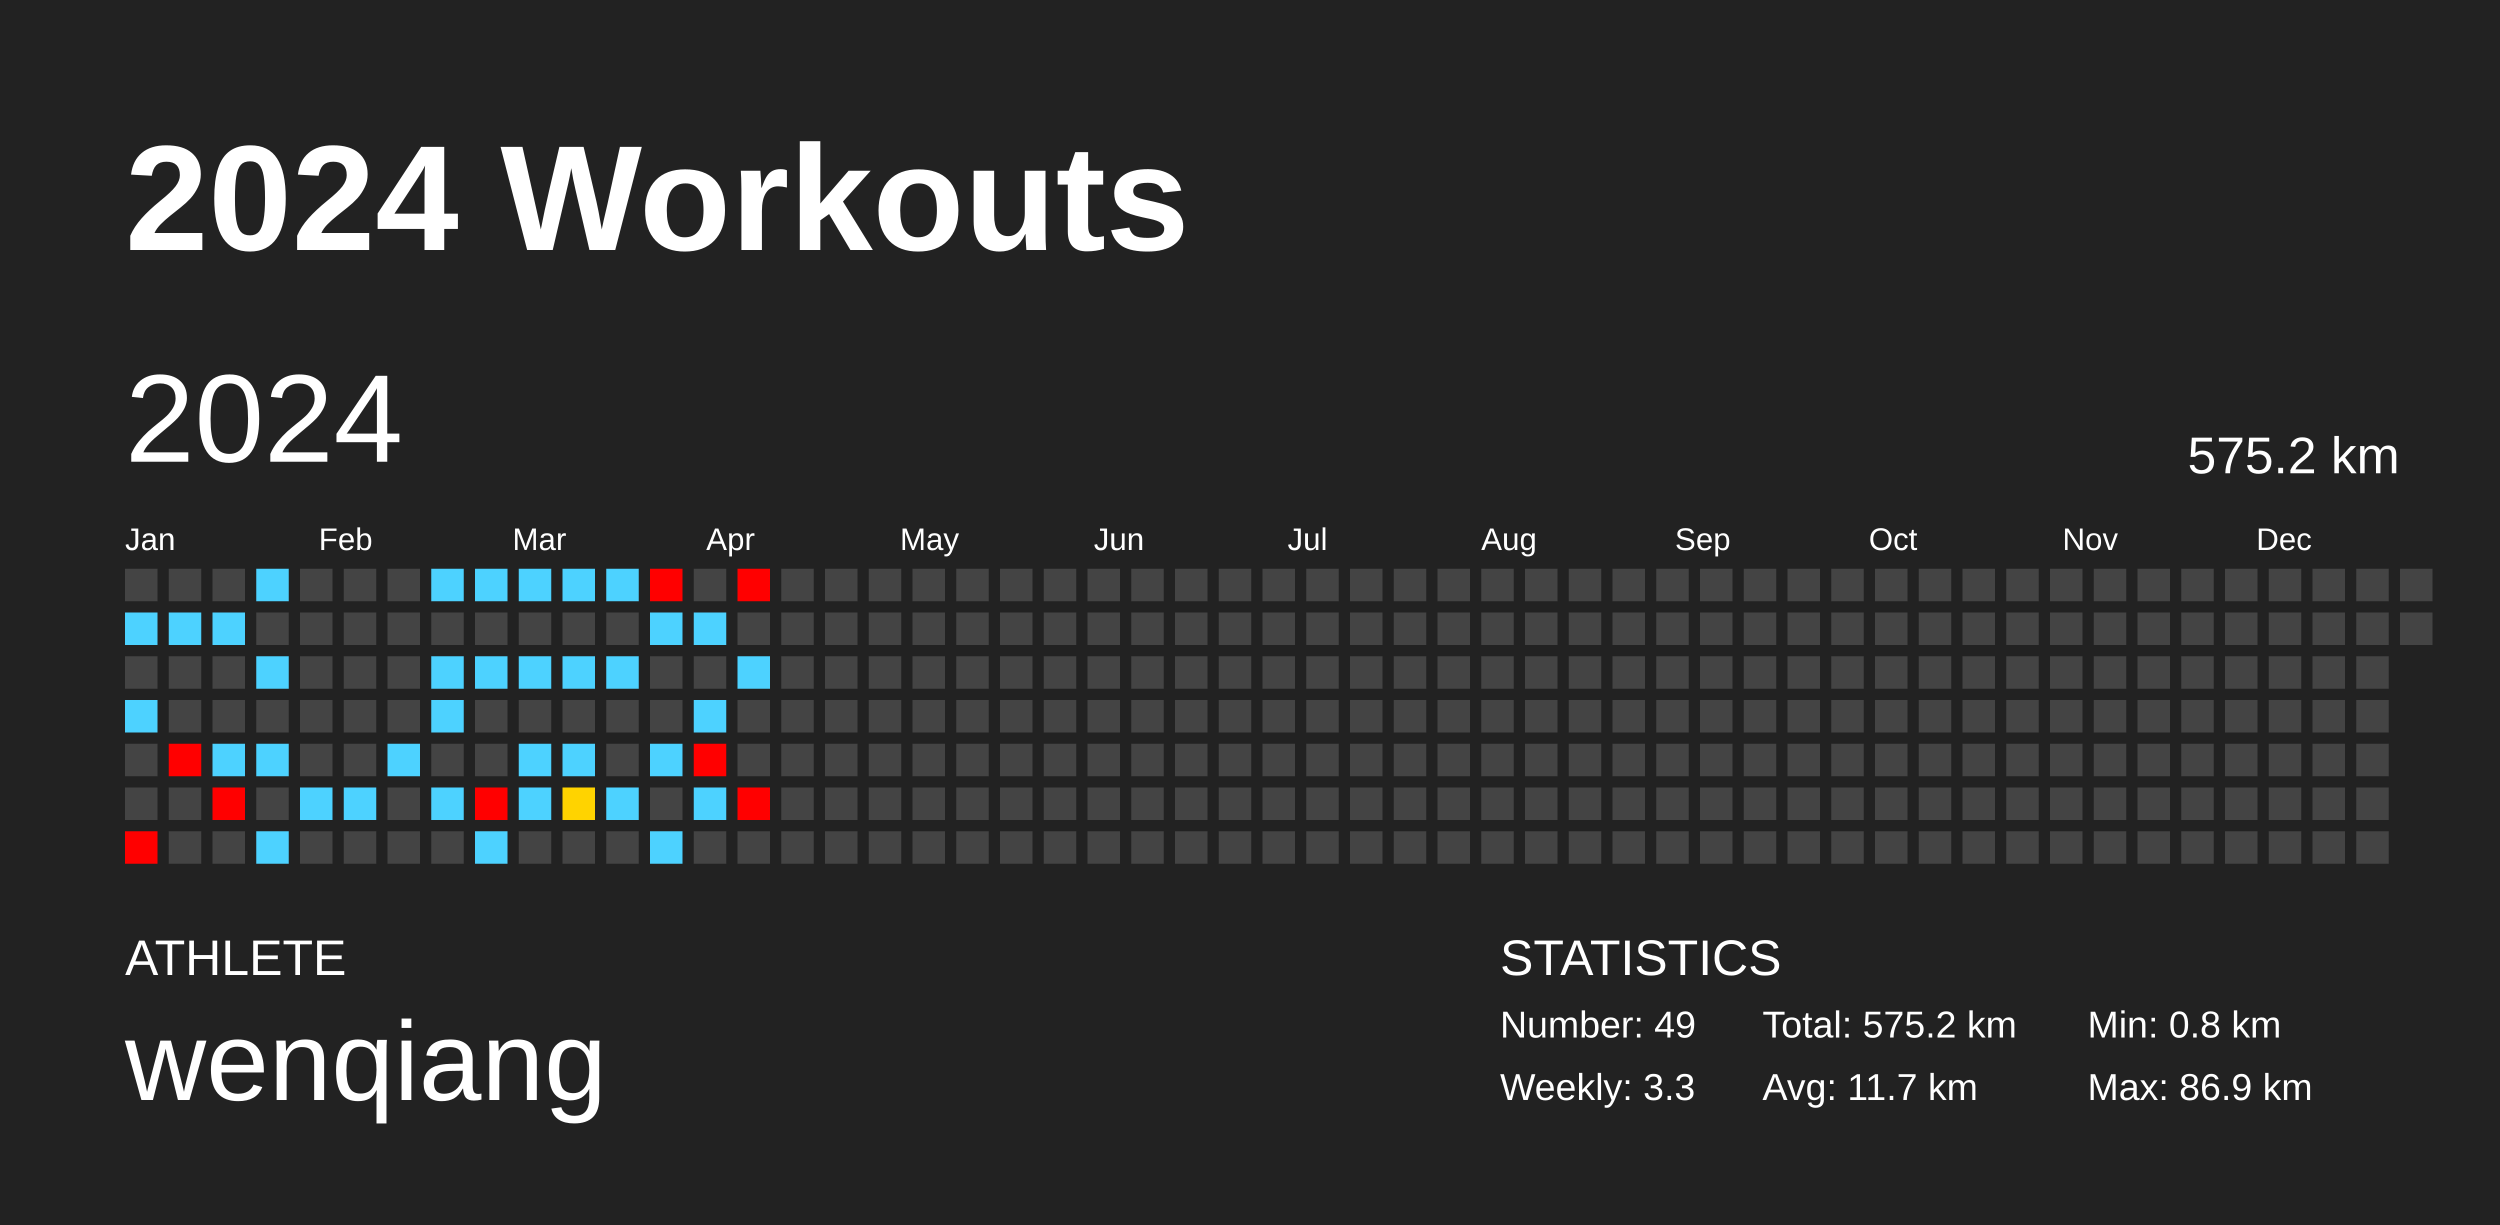
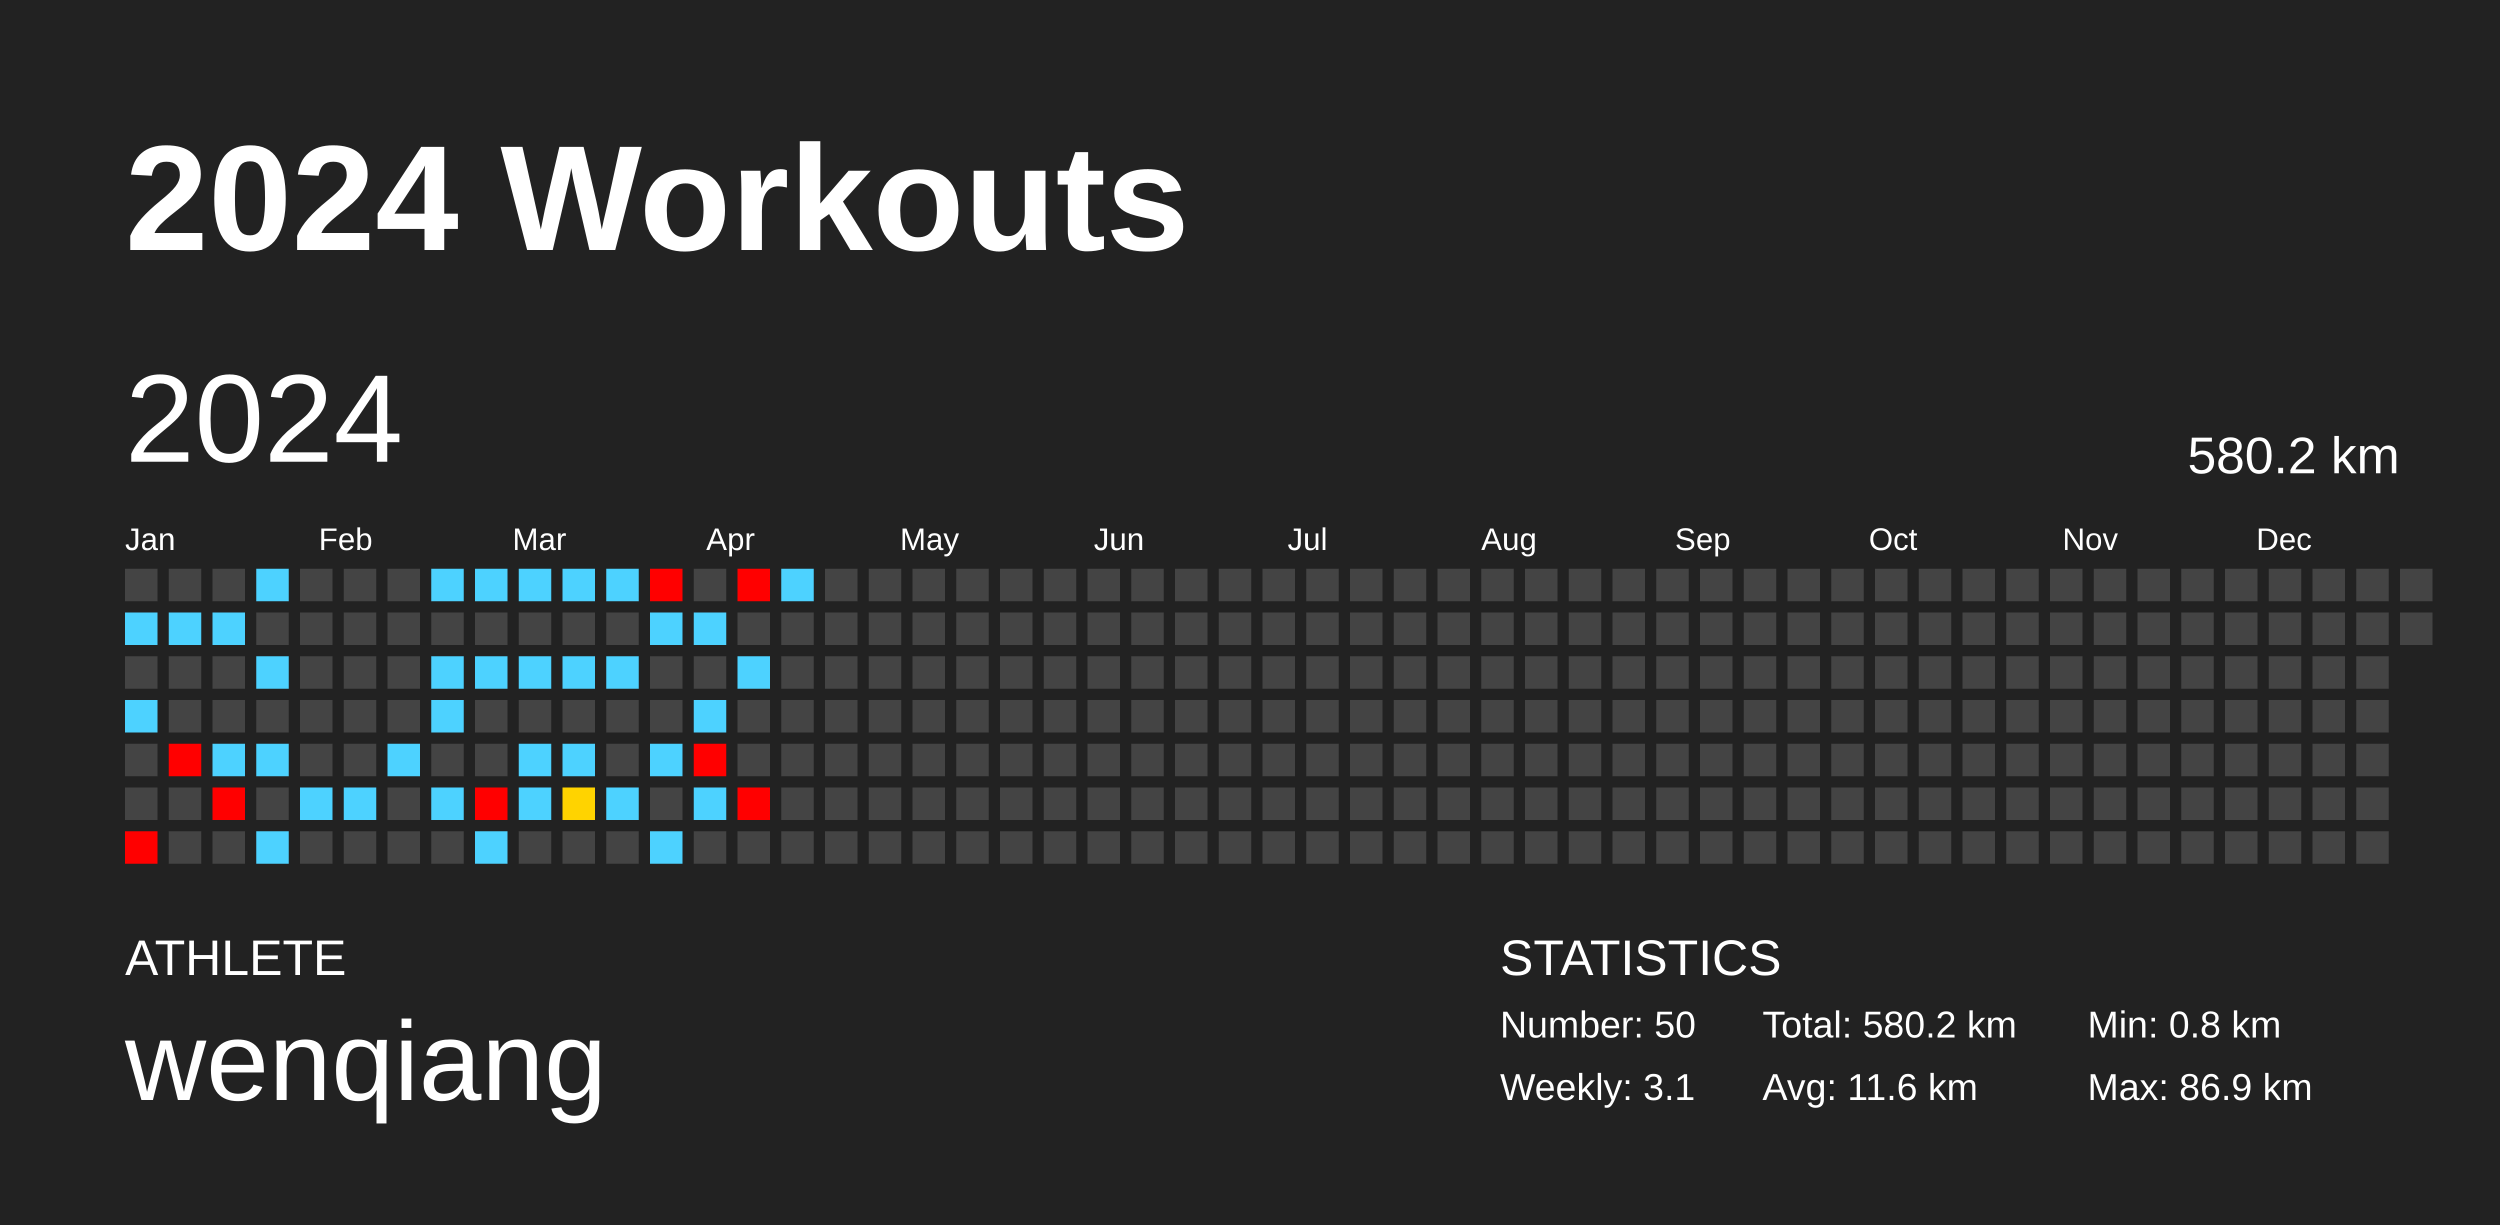
<svg xmlns="http://www.w3.org/2000/svg" baseProfile="full" height="98mm" version="1.1" viewBox="0,0,200,98" width="200mm">
  <defs />
  <rect fill="#222222" height="98" width="200" x="0" y="0" />
  <text fill="#FFFFFF" style="font-size:12px; font-family:Arial; font-weight:bold;" x="10" y="20">2024 Workouts</text>
  <text fill="#FFFFFF" style="font-size:4px; font-family:Arial" x="10" y="78">ATHLETE</text>
  <text fill="#FFFFFF" style="font-size:9px; font-family:Arial" x="10" y="88">wenqiang</text>
  <text fill="#FFFFFF" style="font-size:4px; font-family:Arial" x="120" y="78">STATISTICS</text>
-   <text fill="#FFFFFF" style="font-size:3px; font-family:Arial" x="120" y="83">Number: 49</text>
-   <text fill="#FFFFFF" style="font-size:3px; font-family:Arial" x="120" y="88">Weekly: 3.3</text>
-   <text fill="#FFFFFF" style="font-size:3px; font-family:Arial" x="141" y="83">Total: 575.2 km</text>
-   <text fill="#FFFFFF" style="font-size:3px; font-family:Arial" x="141" y="88">Avg: 11.7 km</text>
+   <text fill="#FFFFFF" style="font-size:3px; font-family:Arial" x="120" y="83">Number: 50</text>
+   <text fill="#FFFFFF" style="font-size:3px; font-family:Arial" x="120" y="88">Weekly: 3.1</text>
+   <text fill="#FFFFFF" style="font-size:3px; font-family:Arial" x="141" y="83">Total: 580.2 km</text>
+   <text fill="#FFFFFF" style="font-size:3px; font-family:Arial" x="141" y="88">Avg: 11.6 km</text>
  <text fill="#FFFFFF" style="font-size:3px; font-family:Arial" x="167" y="83">Min: 0.8 km</text>
  <text fill="#FFFFFF" style="font-size:3px; font-family:Arial" x="167" y="88">Max: 86.9 km</text>
  <text dominant-baseline="hanging" fill="#FFFFFF" style="font-size:10.0px; font-family:Arial;" x="10" y="30">2024</text>
-   <text dominant-baseline="hanging" fill="#FFFFFF" style="font-size:4.125px; font-family:Arial;" x="175" y="35">575.2 km</text>
+   <text dominant-baseline="hanging" fill="#FFFFFF" style="font-size:4.125px; font-family:Arial;" x="175" y="35">580.2 km</text>
  <text fill="#FFFFFF" style="font-size:2.5px; font-family:Arial" x="10.0" y="44">Jan</text>
  <text fill="#FFFFFF" style="font-size:2.5px; font-family:Arial" x="25.5" y="44">Feb</text>
  <text fill="#FFFFFF" style="font-size:2.5px; font-family:Arial" x="41.0" y="44">Mar</text>
  <text fill="#FFFFFF" style="font-size:2.5px; font-family:Arial" x="56.5" y="44">Apr</text>
  <text fill="#FFFFFF" style="font-size:2.5px; font-family:Arial" x="72.0" y="44">May</text>
  <text fill="#FFFFFF" style="font-size:2.5px; font-family:Arial" x="87.5" y="44">Jun</text>
  <text fill="#FFFFFF" style="font-size:2.5px; font-family:Arial" x="103.0" y="44">Jul</text>
  <text fill="#FFFFFF" style="font-size:2.5px; font-family:Arial" x="118.5" y="44">Aug</text>
  <text fill="#FFFFFF" style="font-size:2.5px; font-family:Arial" x="134.0" y="44">Sep</text>
  <text fill="#FFFFFF" style="font-size:2.5px; font-family:Arial" x="149.5" y="44">Oct</text>
  <text fill="#FFFFFF" style="font-size:2.5px; font-family:Arial" x="165.0" y="44">Nov</text>
  <text fill="#FFFFFF" style="font-size:2.5px; font-family:Arial" x="180.5" y="44">Dec</text>
  <rect fill="#444444" height="2.6" width="2.6" x="10.0" y="45.5" />
  <rect fill="#4dd2ff" height="2.6" width="2.6" x="10.0" y="49.0" />
  <rect fill="#444444" height="2.6" width="2.6" x="10.0" y="52.5" />
  <rect fill="#4dd2ff" height="2.6" width="2.6" x="10.0" y="56.0" />
  <rect fill="#444444" height="2.6" width="2.6" x="10.0" y="59.5" />
  <rect fill="#444444" height="2.6" width="2.6" x="10.0" y="63.0" />
  <rect fill="red" height="2.6" width="2.6" x="10.0" y="66.5" />
  <rect fill="#444444" height="2.6" width="2.6" x="13.5" y="45.5" />
  <rect fill="#4dd2ff" height="2.6" width="2.6" x="13.5" y="49.0" />
  <rect fill="#444444" height="2.6" width="2.6" x="13.5" y="52.5" />
  <rect fill="#444444" height="2.6" width="2.6" x="13.5" y="56.0" />
  <rect fill="red" height="2.6" width="2.6" x="13.5" y="59.5" />
  <rect fill="#444444" height="2.6" width="2.6" x="13.5" y="63.0" />
  <rect fill="#444444" height="2.6" width="2.6" x="13.5" y="66.5" />
  <rect fill="#444444" height="2.6" width="2.6" x="17.0" y="45.5" />
  <rect fill="#4dd2ff" height="2.6" width="2.6" x="17.0" y="49.0" />
  <rect fill="#444444" height="2.6" width="2.6" x="17.0" y="52.5" />
  <rect fill="#444444" height="2.6" width="2.6" x="17.0" y="56.0" />
  <rect fill="#4dd2ff" height="2.6" width="2.6" x="17.0" y="59.5" />
  <rect fill="red" height="2.6" width="2.6" x="17.0" y="63.0" />
  <rect fill="#444444" height="2.6" width="2.6" x="17.0" y="66.5" />
  <rect fill="#4dd2ff" height="2.6" width="2.6" x="20.5" y="45.5" />
  <rect fill="#444444" height="2.6" width="2.6" x="20.5" y="49.0" />
  <rect fill="#4dd2ff" height="2.6" width="2.6" x="20.5" y="52.5" />
  <rect fill="#444444" height="2.6" width="2.6" x="20.5" y="56.0" />
  <rect fill="#4dd2ff" height="2.6" width="2.6" x="20.5" y="59.5" />
  <rect fill="#444444" height="2.6" width="2.6" x="20.5" y="63.0" />
  <rect fill="#4dd2ff" height="2.6" width="2.6" x="20.5" y="66.5" />
  <rect fill="#444444" height="2.6" width="2.6" x="24.0" y="45.5" />
  <rect fill="#444444" height="2.6" width="2.6" x="24.0" y="49.0" />
  <rect fill="#444444" height="2.6" width="2.6" x="24.0" y="52.5" />
  <rect fill="#444444" height="2.6" width="2.6" x="24.0" y="56.0" />
  <rect fill="#444444" height="2.6" width="2.6" x="24.0" y="59.5" />
  <rect fill="#4dd2ff" height="2.6" width="2.6" x="24.0" y="63.0" />
  <rect fill="#444444" height="2.6" width="2.6" x="24.0" y="66.5" />
  <rect fill="#444444" height="2.6" width="2.6" x="27.5" y="45.5" />
  <rect fill="#444444" height="2.6" width="2.6" x="27.5" y="49.0" />
  <rect fill="#444444" height="2.6" width="2.6" x="27.5" y="52.5" />
  <rect fill="#444444" height="2.6" width="2.6" x="27.5" y="56.0" />
  <rect fill="#444444" height="2.6" width="2.6" x="27.5" y="59.5" />
  <rect fill="#4dd2ff" height="2.6" width="2.6" x="27.5" y="63.0" />
  <rect fill="#444444" height="2.6" width="2.6" x="27.5" y="66.5" />
  <rect fill="#444444" height="2.6" width="2.6" x="31.0" y="45.5" />
  <rect fill="#444444" height="2.6" width="2.6" x="31.0" y="49.0" />
  <rect fill="#444444" height="2.6" width="2.6" x="31.0" y="52.5" />
  <rect fill="#444444" height="2.6" width="2.6" x="31.0" y="56.0" />
  <rect fill="#4dd2ff" height="2.6" width="2.6" x="31.0" y="59.5" />
  <rect fill="#444444" height="2.6" width="2.6" x="31.0" y="63.0" />
  <rect fill="#444444" height="2.6" width="2.6" x="31.0" y="66.5" />
  <rect fill="#4dd2ff" height="2.6" width="2.6" x="34.5" y="45.5" />
  <rect fill="#444444" height="2.6" width="2.6" x="34.5" y="49.0" />
  <rect fill="#4dd2ff" height="2.6" width="2.6" x="34.5" y="52.5" />
  <rect fill="#4dd2ff" height="2.6" width="2.6" x="34.5" y="56.0" />
  <rect fill="#444444" height="2.6" width="2.6" x="34.5" y="59.5" />
  <rect fill="#4dd2ff" height="2.6" width="2.6" x="34.5" y="63.0" />
  <rect fill="#444444" height="2.6" width="2.6" x="34.5" y="66.5" />
  <rect fill="#4dd2ff" height="2.6" width="2.6" x="38.0" y="45.5" />
  <rect fill="#444444" height="2.6" width="2.6" x="38.0" y="49.0" />
  <rect fill="#4dd2ff" height="2.6" width="2.6" x="38.0" y="52.5" />
  <rect fill="#444444" height="2.6" width="2.6" x="38.0" y="56.0" />
  <rect fill="#444444" height="2.6" width="2.6" x="38.0" y="59.5" />
  <rect fill="red" height="2.6" width="2.6" x="38.0" y="63.0" />
  <rect fill="#4dd2ff" height="2.6" width="2.6" x="38.0" y="66.5" />
  <rect fill="#4dd2ff" height="2.6" width="2.6" x="41.5" y="45.5" />
  <rect fill="#444444" height="2.6" width="2.6" x="41.5" y="49.0" />
  <rect fill="#4dd2ff" height="2.6" width="2.6" x="41.5" y="52.5" />
  <rect fill="#444444" height="2.6" width="2.6" x="41.5" y="56.0" />
  <rect fill="#4dd2ff" height="2.6" width="2.6" x="41.5" y="59.5" />
  <rect fill="#4dd2ff" height="2.6" width="2.6" x="41.5" y="63.0" />
  <rect fill="#444444" height="2.6" width="2.6" x="41.5" y="66.5" />
  <rect fill="#4dd2ff" height="2.6" width="2.6" x="45.0" y="45.5" />
  <rect fill="#444444" height="2.6" width="2.6" x="45.0" y="49.0" />
  <rect fill="#4dd2ff" height="2.6" width="2.6" x="45.0" y="52.5" />
  <rect fill="#444444" height="2.6" width="2.6" x="45.0" y="56.0" />
  <rect fill="#4dd2ff" height="2.6" width="2.6" x="45.0" y="59.5" />
  <rect fill="#ffd300" height="2.6" width="2.6" x="45.0" y="63.0" />
  <rect fill="#444444" height="2.6" width="2.6" x="45.0" y="66.5" />
  <rect fill="#4dd2ff" height="2.6" width="2.6" x="48.5" y="45.5" />
  <rect fill="#444444" height="2.6" width="2.6" x="48.5" y="49.0" />
  <rect fill="#4dd2ff" height="2.6" width="2.6" x="48.5" y="52.5" />
  <rect fill="#444444" height="2.6" width="2.6" x="48.5" y="56.0" />
  <rect fill="#444444" height="2.6" width="2.6" x="48.5" y="59.5" />
  <rect fill="#4dd2ff" height="2.6" width="2.6" x="48.5" y="63.0" />
  <rect fill="#444444" height="2.6" width="2.6" x="48.5" y="66.5" />
  <rect fill="red" height="2.6" width="2.6" x="52.0" y="45.5" />
  <rect fill="#4dd2ff" height="2.6" width="2.6" x="52.0" y="49.0" />
  <rect fill="#444444" height="2.6" width="2.6" x="52.0" y="52.5" />
  <rect fill="#444444" height="2.6" width="2.6" x="52.0" y="56.0" />
  <rect fill="#4dd2ff" height="2.6" width="2.6" x="52.0" y="59.5" />
  <rect fill="#444444" height="2.6" width="2.6" x="52.0" y="63.0" />
  <rect fill="#4dd2ff" height="2.6" width="2.6" x="52.0" y="66.5" />
  <rect fill="#444444" height="2.6" width="2.6" x="55.5" y="45.5" />
  <rect fill="#4dd2ff" height="2.6" width="2.6" x="55.5" y="49.0" />
  <rect fill="#444444" height="2.6" width="2.6" x="55.5" y="52.5" />
  <rect fill="#4dd2ff" height="2.6" width="2.6" x="55.5" y="56.0" />
  <rect fill="red" height="2.6" width="2.6" x="55.5" y="59.5" />
  <rect fill="#4dd2ff" height="2.6" width="2.6" x="55.5" y="63.0" />
  <rect fill="#444444" height="2.6" width="2.6" x="55.5" y="66.5" />
  <rect fill="red" height="2.6" width="2.6" x="59.0" y="45.5" />
  <rect fill="#444444" height="2.6" width="2.6" x="59.0" y="49.0" />
  <rect fill="#4dd2ff" height="2.6" width="2.6" x="59.0" y="52.5" />
  <rect fill="#444444" height="2.6" width="2.6" x="59.0" y="56.0" />
  <rect fill="#444444" height="2.6" width="2.6" x="59.0" y="59.5" />
  <rect fill="red" height="2.6" width="2.6" x="59.0" y="63.0" />
  <rect fill="#444444" height="2.6" width="2.6" x="59.0" y="66.5" />
-   <rect fill="#444444" height="2.6" width="2.6" x="62.5" y="45.5" />
+   <rect fill="#4dd2ff" height="2.6" width="2.6" x="62.5" y="45.5" />
  <rect fill="#444444" height="2.6" width="2.6" x="62.5" y="49.0" />
  <rect fill="#444444" height="2.6" width="2.6" x="62.5" y="52.5" />
  <rect fill="#444444" height="2.6" width="2.6" x="62.5" y="56.0" />
  <rect fill="#444444" height="2.6" width="2.6" x="62.5" y="59.5" />
  <rect fill="#444444" height="2.6" width="2.6" x="62.5" y="63.0" />
  <rect fill="#444444" height="2.6" width="2.6" x="62.5" y="66.5" />
  <rect fill="#444444" height="2.6" width="2.6" x="66.0" y="45.5" />
  <rect fill="#444444" height="2.6" width="2.6" x="66.0" y="49.0" />
  <rect fill="#444444" height="2.6" width="2.6" x="66.0" y="52.5" />
  <rect fill="#444444" height="2.6" width="2.6" x="66.0" y="56.0" />
  <rect fill="#444444" height="2.6" width="2.6" x="66.0" y="59.5" />
  <rect fill="#444444" height="2.6" width="2.6" x="66.0" y="63.0" />
  <rect fill="#444444" height="2.6" width="2.6" x="66.0" y="66.5" />
  <rect fill="#444444" height="2.6" width="2.6" x="69.5" y="45.5" />
  <rect fill="#444444" height="2.6" width="2.6" x="69.5" y="49.0" />
  <rect fill="#444444" height="2.6" width="2.6" x="69.5" y="52.5" />
  <rect fill="#444444" height="2.6" width="2.6" x="69.5" y="56.0" />
  <rect fill="#444444" height="2.6" width="2.6" x="69.5" y="59.5" />
  <rect fill="#444444" height="2.6" width="2.6" x="69.5" y="63.0" />
  <rect fill="#444444" height="2.6" width="2.6" x="69.5" y="66.5" />
  <rect fill="#444444" height="2.6" width="2.6" x="73.0" y="45.5" />
  <rect fill="#444444" height="2.6" width="2.6" x="73.0" y="49.0" />
  <rect fill="#444444" height="2.6" width="2.6" x="73.0" y="52.5" />
  <rect fill="#444444" height="2.6" width="2.6" x="73.0" y="56.0" />
  <rect fill="#444444" height="2.6" width="2.6" x="73.0" y="59.5" />
  <rect fill="#444444" height="2.6" width="2.6" x="73.0" y="63.0" />
  <rect fill="#444444" height="2.6" width="2.6" x="73.0" y="66.5" />
  <rect fill="#444444" height="2.6" width="2.6" x="76.5" y="45.5" />
  <rect fill="#444444" height="2.6" width="2.6" x="76.5" y="49.0" />
  <rect fill="#444444" height="2.6" width="2.6" x="76.5" y="52.5" />
  <rect fill="#444444" height="2.6" width="2.6" x="76.5" y="56.0" />
  <rect fill="#444444" height="2.6" width="2.6" x="76.5" y="59.5" />
  <rect fill="#444444" height="2.6" width="2.6" x="76.5" y="63.0" />
  <rect fill="#444444" height="2.6" width="2.6" x="76.5" y="66.5" />
  <rect fill="#444444" height="2.6" width="2.6" x="80.0" y="45.5" />
  <rect fill="#444444" height="2.6" width="2.6" x="80.0" y="49.0" />
  <rect fill="#444444" height="2.6" width="2.6" x="80.0" y="52.5" />
  <rect fill="#444444" height="2.6" width="2.6" x="80.0" y="56.0" />
  <rect fill="#444444" height="2.6" width="2.6" x="80.0" y="59.5" />
  <rect fill="#444444" height="2.6" width="2.6" x="80.0" y="63.0" />
  <rect fill="#444444" height="2.6" width="2.6" x="80.0" y="66.5" />
  <rect fill="#444444" height="2.6" width="2.6" x="83.5" y="45.5" />
  <rect fill="#444444" height="2.6" width="2.6" x="83.5" y="49.0" />
  <rect fill="#444444" height="2.6" width="2.6" x="83.5" y="52.5" />
  <rect fill="#444444" height="2.6" width="2.6" x="83.5" y="56.0" />
  <rect fill="#444444" height="2.6" width="2.6" x="83.5" y="59.5" />
  <rect fill="#444444" height="2.6" width="2.6" x="83.5" y="63.0" />
  <rect fill="#444444" height="2.6" width="2.6" x="83.5" y="66.5" />
  <rect fill="#444444" height="2.6" width="2.6" x="87.0" y="45.5" />
  <rect fill="#444444" height="2.6" width="2.6" x="87.0" y="49.0" />
  <rect fill="#444444" height="2.6" width="2.6" x="87.0" y="52.5" />
  <rect fill="#444444" height="2.6" width="2.6" x="87.0" y="56.0" />
  <rect fill="#444444" height="2.6" width="2.6" x="87.0" y="59.5" />
  <rect fill="#444444" height="2.6" width="2.6" x="87.0" y="63.0" />
  <rect fill="#444444" height="2.6" width="2.6" x="87.0" y="66.5" />
  <rect fill="#444444" height="2.6" width="2.6" x="90.5" y="45.5" />
  <rect fill="#444444" height="2.6" width="2.6" x="90.5" y="49.0" />
  <rect fill="#444444" height="2.6" width="2.6" x="90.5" y="52.5" />
  <rect fill="#444444" height="2.6" width="2.6" x="90.5" y="56.0" />
  <rect fill="#444444" height="2.6" width="2.6" x="90.5" y="59.5" />
  <rect fill="#444444" height="2.6" width="2.6" x="90.5" y="63.0" />
  <rect fill="#444444" height="2.6" width="2.6" x="90.5" y="66.5" />
  <rect fill="#444444" height="2.6" width="2.6" x="94.0" y="45.5" />
  <rect fill="#444444" height="2.6" width="2.6" x="94.0" y="49.0" />
  <rect fill="#444444" height="2.6" width="2.6" x="94.0" y="52.5" />
  <rect fill="#444444" height="2.6" width="2.6" x="94.0" y="56.0" />
  <rect fill="#444444" height="2.6" width="2.6" x="94.0" y="59.5" />
  <rect fill="#444444" height="2.6" width="2.6" x="94.0" y="63.0" />
  <rect fill="#444444" height="2.6" width="2.6" x="94.0" y="66.5" />
  <rect fill="#444444" height="2.6" width="2.6" x="97.5" y="45.5" />
  <rect fill="#444444" height="2.6" width="2.6" x="97.5" y="49.0" />
  <rect fill="#444444" height="2.6" width="2.6" x="97.5" y="52.5" />
  <rect fill="#444444" height="2.6" width="2.6" x="97.5" y="56.0" />
  <rect fill="#444444" height="2.6" width="2.6" x="97.5" y="59.5" />
  <rect fill="#444444" height="2.6" width="2.6" x="97.5" y="63.0" />
  <rect fill="#444444" height="2.6" width="2.6" x="97.5" y="66.5" />
  <rect fill="#444444" height="2.6" width="2.6" x="101.0" y="45.5" />
  <rect fill="#444444" height="2.6" width="2.6" x="101.0" y="49.0" />
  <rect fill="#444444" height="2.6" width="2.6" x="101.0" y="52.5" />
  <rect fill="#444444" height="2.6" width="2.6" x="101.0" y="56.0" />
  <rect fill="#444444" height="2.6" width="2.6" x="101.0" y="59.5" />
  <rect fill="#444444" height="2.6" width="2.6" x="101.0" y="63.0" />
  <rect fill="#444444" height="2.6" width="2.6" x="101.0" y="66.5" />
  <rect fill="#444444" height="2.6" width="2.6" x="104.5" y="45.5" />
  <rect fill="#444444" height="2.6" width="2.6" x="104.5" y="49.0" />
  <rect fill="#444444" height="2.6" width="2.6" x="104.5" y="52.5" />
  <rect fill="#444444" height="2.6" width="2.6" x="104.5" y="56.0" />
  <rect fill="#444444" height="2.6" width="2.6" x="104.5" y="59.5" />
  <rect fill="#444444" height="2.6" width="2.6" x="104.5" y="63.0" />
  <rect fill="#444444" height="2.6" width="2.6" x="104.5" y="66.5" />
  <rect fill="#444444" height="2.6" width="2.6" x="108.0" y="45.5" />
  <rect fill="#444444" height="2.6" width="2.6" x="108.0" y="49.0" />
  <rect fill="#444444" height="2.6" width="2.6" x="108.0" y="52.5" />
  <rect fill="#444444" height="2.6" width="2.6" x="108.0" y="56.0" />
  <rect fill="#444444" height="2.6" width="2.6" x="108.0" y="59.5" />
  <rect fill="#444444" height="2.6" width="2.6" x="108.0" y="63.0" />
  <rect fill="#444444" height="2.6" width="2.6" x="108.0" y="66.5" />
  <rect fill="#444444" height="2.6" width="2.6" x="111.5" y="45.5" />
  <rect fill="#444444" height="2.6" width="2.6" x="111.5" y="49.0" />
  <rect fill="#444444" height="2.6" width="2.6" x="111.5" y="52.5" />
  <rect fill="#444444" height="2.6" width="2.6" x="111.5" y="56.0" />
  <rect fill="#444444" height="2.6" width="2.6" x="111.5" y="59.5" />
  <rect fill="#444444" height="2.6" width="2.6" x="111.5" y="63.0" />
  <rect fill="#444444" height="2.6" width="2.6" x="111.5" y="66.5" />
  <rect fill="#444444" height="2.6" width="2.6" x="115.0" y="45.5" />
  <rect fill="#444444" height="2.6" width="2.6" x="115.0" y="49.0" />
  <rect fill="#444444" height="2.6" width="2.6" x="115.0" y="52.5" />
  <rect fill="#444444" height="2.6" width="2.6" x="115.0" y="56.0" />
  <rect fill="#444444" height="2.6" width="2.6" x="115.0" y="59.5" />
  <rect fill="#444444" height="2.6" width="2.6" x="115.0" y="63.0" />
  <rect fill="#444444" height="2.6" width="2.6" x="115.0" y="66.5" />
  <rect fill="#444444" height="2.6" width="2.6" x="118.5" y="45.5" />
  <rect fill="#444444" height="2.6" width="2.6" x="118.5" y="49.0" />
  <rect fill="#444444" height="2.6" width="2.6" x="118.5" y="52.5" />
  <rect fill="#444444" height="2.6" width="2.6" x="118.5" y="56.0" />
  <rect fill="#444444" height="2.6" width="2.6" x="118.5" y="59.5" />
  <rect fill="#444444" height="2.6" width="2.6" x="118.5" y="63.0" />
  <rect fill="#444444" height="2.6" width="2.6" x="118.5" y="66.5" />
  <rect fill="#444444" height="2.6" width="2.6" x="122.0" y="45.5" />
  <rect fill="#444444" height="2.6" width="2.6" x="122.0" y="49.0" />
  <rect fill="#444444" height="2.6" width="2.6" x="122.0" y="52.5" />
  <rect fill="#444444" height="2.6" width="2.6" x="122.0" y="56.0" />
  <rect fill="#444444" height="2.6" width="2.6" x="122.0" y="59.5" />
  <rect fill="#444444" height="2.6" width="2.6" x="122.0" y="63.0" />
  <rect fill="#444444" height="2.6" width="2.6" x="122.0" y="66.5" />
  <rect fill="#444444" height="2.6" width="2.6" x="125.5" y="45.5" />
  <rect fill="#444444" height="2.6" width="2.6" x="125.5" y="49.0" />
  <rect fill="#444444" height="2.6" width="2.6" x="125.5" y="52.5" />
  <rect fill="#444444" height="2.6" width="2.6" x="125.5" y="56.0" />
  <rect fill="#444444" height="2.6" width="2.6" x="125.5" y="59.5" />
  <rect fill="#444444" height="2.6" width="2.6" x="125.5" y="63.0" />
  <rect fill="#444444" height="2.6" width="2.6" x="125.5" y="66.5" />
  <rect fill="#444444" height="2.6" width="2.6" x="129.0" y="45.5" />
  <rect fill="#444444" height="2.6" width="2.6" x="129.0" y="49.0" />
  <rect fill="#444444" height="2.6" width="2.6" x="129.0" y="52.5" />
  <rect fill="#444444" height="2.6" width="2.6" x="129.0" y="56.0" />
  <rect fill="#444444" height="2.6" width="2.6" x="129.0" y="59.5" />
  <rect fill="#444444" height="2.6" width="2.6" x="129.0" y="63.0" />
  <rect fill="#444444" height="2.6" width="2.6" x="129.0" y="66.5" />
  <rect fill="#444444" height="2.6" width="2.6" x="132.5" y="45.5" />
  <rect fill="#444444" height="2.6" width="2.6" x="132.5" y="49.0" />
  <rect fill="#444444" height="2.6" width="2.6" x="132.5" y="52.5" />
  <rect fill="#444444" height="2.6" width="2.6" x="132.5" y="56.0" />
  <rect fill="#444444" height="2.6" width="2.6" x="132.5" y="59.5" />
  <rect fill="#444444" height="2.6" width="2.6" x="132.5" y="63.0" />
  <rect fill="#444444" height="2.6" width="2.6" x="132.5" y="66.5" />
  <rect fill="#444444" height="2.6" width="2.6" x="136.0" y="45.5" />
  <rect fill="#444444" height="2.6" width="2.6" x="136.0" y="49.0" />
  <rect fill="#444444" height="2.6" width="2.6" x="136.0" y="52.5" />
  <rect fill="#444444" height="2.6" width="2.6" x="136.0" y="56.0" />
  <rect fill="#444444" height="2.6" width="2.6" x="136.0" y="59.5" />
  <rect fill="#444444" height="2.6" width="2.6" x="136.0" y="63.0" />
  <rect fill="#444444" height="2.6" width="2.6" x="136.0" y="66.5" />
  <rect fill="#444444" height="2.6" width="2.6" x="139.5" y="45.5" />
  <rect fill="#444444" height="2.6" width="2.6" x="139.5" y="49.0" />
  <rect fill="#444444" height="2.6" width="2.6" x="139.5" y="52.5" />
  <rect fill="#444444" height="2.6" width="2.6" x="139.5" y="56.0" />
  <rect fill="#444444" height="2.6" width="2.6" x="139.5" y="59.5" />
  <rect fill="#444444" height="2.6" width="2.6" x="139.5" y="63.0" />
  <rect fill="#444444" height="2.6" width="2.6" x="139.5" y="66.5" />
  <rect fill="#444444" height="2.6" width="2.6" x="143.0" y="45.5" />
  <rect fill="#444444" height="2.6" width="2.6" x="143.0" y="49.0" />
  <rect fill="#444444" height="2.6" width="2.6" x="143.0" y="52.5" />
  <rect fill="#444444" height="2.6" width="2.6" x="143.0" y="56.0" />
  <rect fill="#444444" height="2.6" width="2.6" x="143.0" y="59.5" />
  <rect fill="#444444" height="2.6" width="2.6" x="143.0" y="63.0" />
  <rect fill="#444444" height="2.6" width="2.6" x="143.0" y="66.5" />
  <rect fill="#444444" height="2.6" width="2.6" x="146.5" y="45.5" />
  <rect fill="#444444" height="2.6" width="2.6" x="146.5" y="49.0" />
  <rect fill="#444444" height="2.6" width="2.6" x="146.5" y="52.5" />
  <rect fill="#444444" height="2.6" width="2.6" x="146.5" y="56.0" />
  <rect fill="#444444" height="2.6" width="2.6" x="146.5" y="59.5" />
  <rect fill="#444444" height="2.6" width="2.6" x="146.5" y="63.0" />
  <rect fill="#444444" height="2.6" width="2.6" x="146.5" y="66.5" />
  <rect fill="#444444" height="2.6" width="2.6" x="150.0" y="45.5" />
  <rect fill="#444444" height="2.6" width="2.6" x="150.0" y="49.0" />
  <rect fill="#444444" height="2.6" width="2.6" x="150.0" y="52.5" />
  <rect fill="#444444" height="2.6" width="2.6" x="150.0" y="56.0" />
  <rect fill="#444444" height="2.6" width="2.6" x="150.0" y="59.5" />
  <rect fill="#444444" height="2.6" width="2.6" x="150.0" y="63.0" />
  <rect fill="#444444" height="2.6" width="2.6" x="150.0" y="66.5" />
  <rect fill="#444444" height="2.6" width="2.6" x="153.5" y="45.5" />
  <rect fill="#444444" height="2.6" width="2.6" x="153.5" y="49.0" />
  <rect fill="#444444" height="2.6" width="2.6" x="153.5" y="52.5" />
  <rect fill="#444444" height="2.6" width="2.6" x="153.5" y="56.0" />
  <rect fill="#444444" height="2.6" width="2.6" x="153.5" y="59.5" />
  <rect fill="#444444" height="2.6" width="2.6" x="153.5" y="63.0" />
  <rect fill="#444444" height="2.6" width="2.6" x="153.5" y="66.5" />
  <rect fill="#444444" height="2.6" width="2.6" x="157.0" y="45.5" />
  <rect fill="#444444" height="2.6" width="2.6" x="157.0" y="49.0" />
  <rect fill="#444444" height="2.6" width="2.6" x="157.0" y="52.5" />
  <rect fill="#444444" height="2.6" width="2.6" x="157.0" y="56.0" />
  <rect fill="#444444" height="2.6" width="2.6" x="157.0" y="59.5" />
  <rect fill="#444444" height="2.6" width="2.6" x="157.0" y="63.0" />
  <rect fill="#444444" height="2.6" width="2.6" x="157.0" y="66.5" />
  <rect fill="#444444" height="2.6" width="2.6" x="160.5" y="45.5" />
  <rect fill="#444444" height="2.6" width="2.6" x="160.5" y="49.0" />
  <rect fill="#444444" height="2.6" width="2.6" x="160.5" y="52.5" />
  <rect fill="#444444" height="2.6" width="2.6" x="160.5" y="56.0" />
  <rect fill="#444444" height="2.6" width="2.6" x="160.5" y="59.5" />
  <rect fill="#444444" height="2.6" width="2.6" x="160.5" y="63.0" />
  <rect fill="#444444" height="2.6" width="2.6" x="160.5" y="66.5" />
  <rect fill="#444444" height="2.6" width="2.6" x="164.0" y="45.5" />
  <rect fill="#444444" height="2.6" width="2.6" x="164.0" y="49.0" />
  <rect fill="#444444" height="2.6" width="2.6" x="164.0" y="52.5" />
  <rect fill="#444444" height="2.6" width="2.6" x="164.0" y="56.0" />
  <rect fill="#444444" height="2.6" width="2.6" x="164.0" y="59.5" />
  <rect fill="#444444" height="2.6" width="2.6" x="164.0" y="63.0" />
  <rect fill="#444444" height="2.6" width="2.6" x="164.0" y="66.5" />
  <rect fill="#444444" height="2.6" width="2.6" x="167.5" y="45.5" />
  <rect fill="#444444" height="2.6" width="2.6" x="167.5" y="49.0" />
  <rect fill="#444444" height="2.6" width="2.6" x="167.5" y="52.5" />
  <rect fill="#444444" height="2.6" width="2.6" x="167.5" y="56.0" />
  <rect fill="#444444" height="2.6" width="2.6" x="167.5" y="59.5" />
  <rect fill="#444444" height="2.6" width="2.6" x="167.5" y="63.0" />
  <rect fill="#444444" height="2.6" width="2.6" x="167.5" y="66.5" />
  <rect fill="#444444" height="2.6" width="2.6" x="171.0" y="45.5" />
  <rect fill="#444444" height="2.6" width="2.6" x="171.0" y="49.0" />
  <rect fill="#444444" height="2.6" width="2.6" x="171.0" y="52.5" />
  <rect fill="#444444" height="2.6" width="2.6" x="171.0" y="56.0" />
  <rect fill="#444444" height="2.6" width="2.6" x="171.0" y="59.5" />
  <rect fill="#444444" height="2.6" width="2.6" x="171.0" y="63.0" />
  <rect fill="#444444" height="2.6" width="2.6" x="171.0" y="66.5" />
  <rect fill="#444444" height="2.6" width="2.6" x="174.5" y="45.5" />
  <rect fill="#444444" height="2.6" width="2.6" x="174.5" y="49.0" />
  <rect fill="#444444" height="2.6" width="2.6" x="174.5" y="52.5" />
  <rect fill="#444444" height="2.6" width="2.6" x="174.5" y="56.0" />
  <rect fill="#444444" height="2.6" width="2.6" x="174.5" y="59.5" />
  <rect fill="#444444" height="2.6" width="2.6" x="174.5" y="63.0" />
  <rect fill="#444444" height="2.6" width="2.6" x="174.5" y="66.5" />
  <rect fill="#444444" height="2.6" width="2.6" x="178.0" y="45.5" />
  <rect fill="#444444" height="2.6" width="2.6" x="178.0" y="49.0" />
  <rect fill="#444444" height="2.6" width="2.6" x="178.0" y="52.5" />
  <rect fill="#444444" height="2.6" width="2.6" x="178.0" y="56.0" />
  <rect fill="#444444" height="2.6" width="2.6" x="178.0" y="59.5" />
  <rect fill="#444444" height="2.6" width="2.6" x="178.0" y="63.0" />
  <rect fill="#444444" height="2.6" width="2.6" x="178.0" y="66.5" />
  <rect fill="#444444" height="2.6" width="2.6" x="181.5" y="45.5" />
  <rect fill="#444444" height="2.6" width="2.6" x="181.5" y="49.0" />
  <rect fill="#444444" height="2.6" width="2.6" x="181.5" y="52.5" />
  <rect fill="#444444" height="2.6" width="2.6" x="181.5" y="56.0" />
  <rect fill="#444444" height="2.6" width="2.6" x="181.5" y="59.5" />
  <rect fill="#444444" height="2.6" width="2.6" x="181.5" y="63.0" />
  <rect fill="#444444" height="2.6" width="2.6" x="181.5" y="66.5" />
  <rect fill="#444444" height="2.6" width="2.6" x="185.0" y="45.5" />
  <rect fill="#444444" height="2.6" width="2.6" x="185.0" y="49.0" />
  <rect fill="#444444" height="2.6" width="2.6" x="185.0" y="52.5" />
  <rect fill="#444444" height="2.6" width="2.6" x="185.0" y="56.0" />
  <rect fill="#444444" height="2.6" width="2.6" x="185.0" y="59.5" />
  <rect fill="#444444" height="2.6" width="2.6" x="185.0" y="63.0" />
  <rect fill="#444444" height="2.6" width="2.6" x="185.0" y="66.5" />
  <rect fill="#444444" height="2.6" width="2.6" x="188.5" y="45.5" />
  <rect fill="#444444" height="2.6" width="2.6" x="188.5" y="49.0" />
  <rect fill="#444444" height="2.6" width="2.6" x="188.5" y="52.5" />
  <rect fill="#444444" height="2.6" width="2.6" x="188.5" y="56.0" />
  <rect fill="#444444" height="2.6" width="2.6" x="188.5" y="59.5" />
  <rect fill="#444444" height="2.6" width="2.6" x="188.5" y="63.0" />
  <rect fill="#444444" height="2.6" width="2.6" x="188.5" y="66.5" />
  <rect fill="#444444" height="2.6" width="2.6" x="192.0" y="45.5" />
  <rect fill="#444444" height="2.6" width="2.6" x="192.0" y="49.0" />
</svg>
